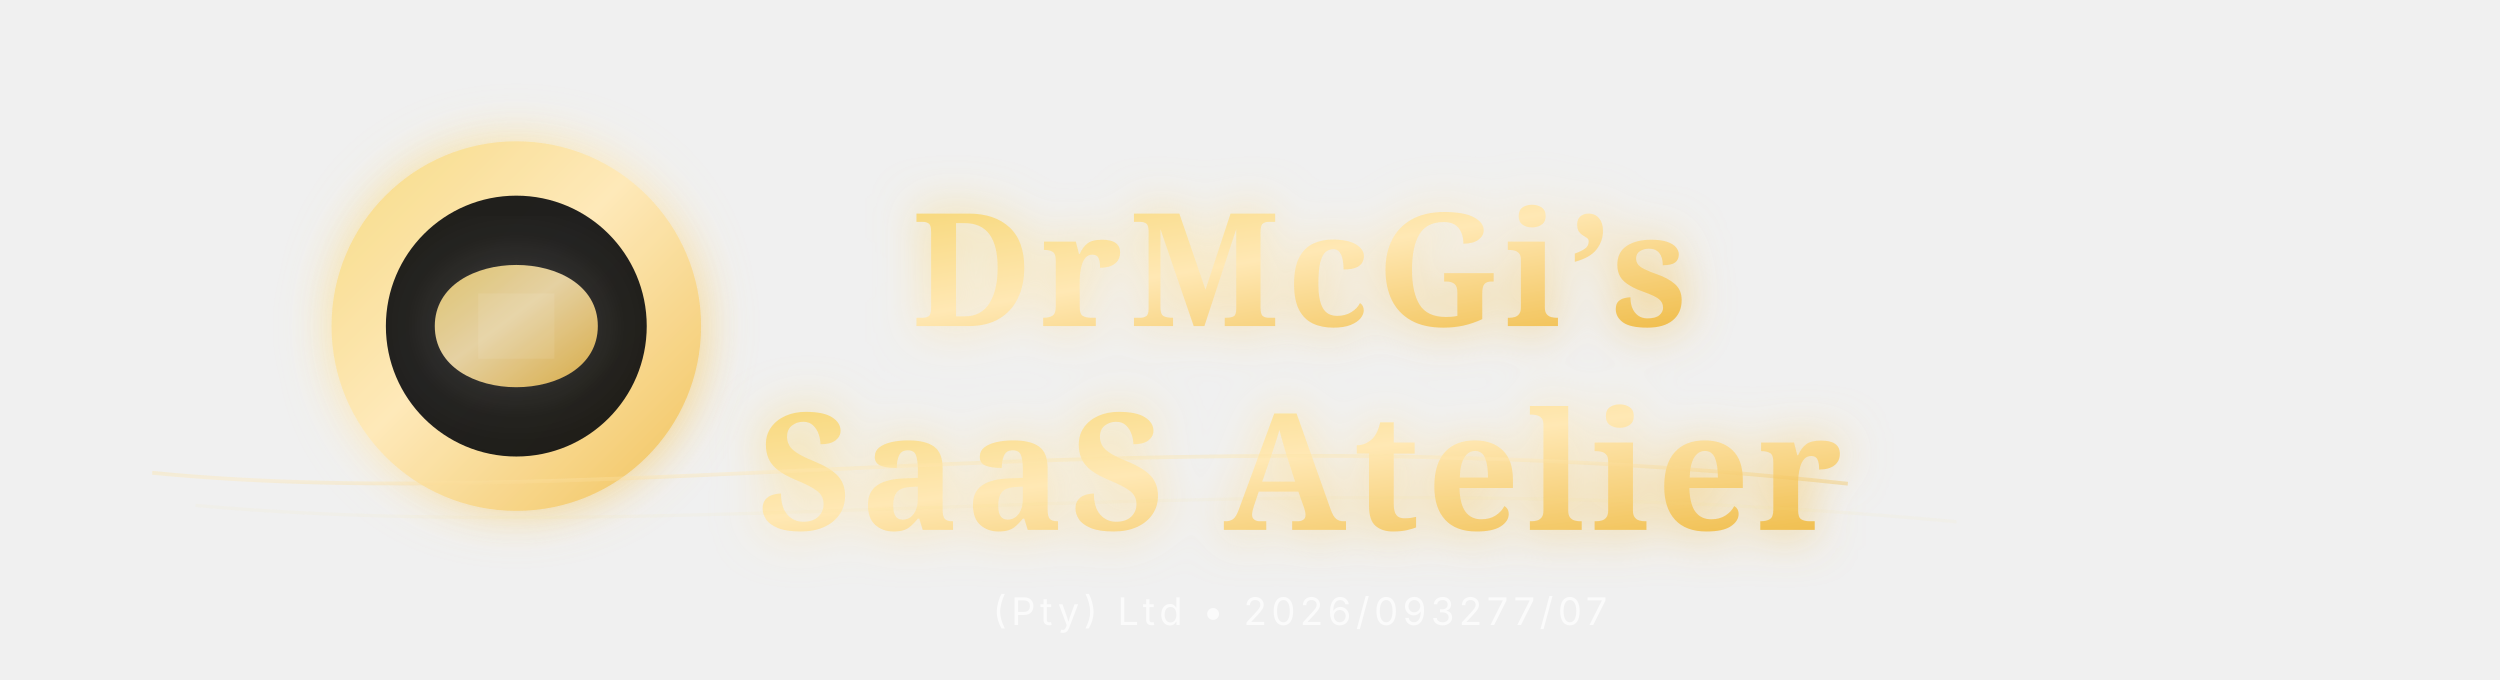
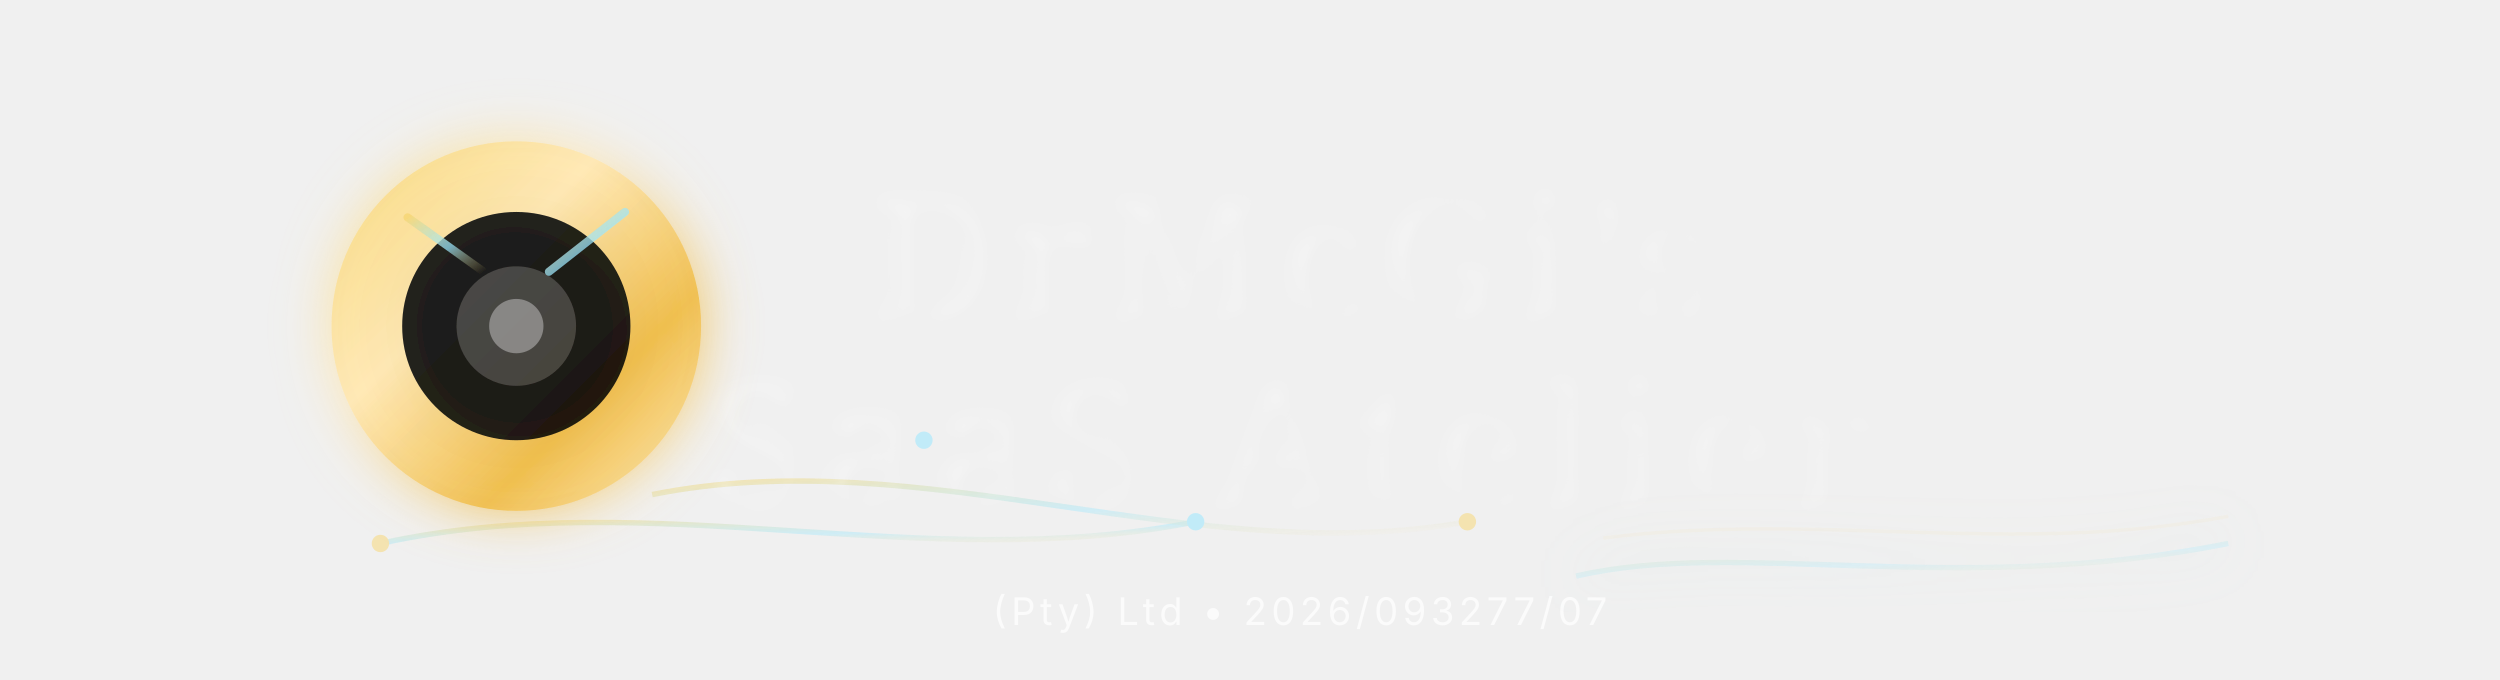
<svg xmlns="http://www.w3.org/2000/svg" viewBox="0 0 920 250" role="img" aria-label="DrMcGi’s SaaS Atelier logo">
  <defs>
    <linearGradient id="goldGrad" x1="0%" y1="0%" x2="100%" y2="100%">
      <stop offset="0%" stop-color="#f7d87b" />
-       <stop offset="45%" stop-color="#ffe8b4" />
-       <stop offset="100%" stop-color="#f0be4d" />
+       <stop offset="38%" stop-color="#ffe8b4" />
+       <stop offset="70%" stop-color="#f0be4d" />
+       <stop offset="100%" stop-color="#ffe8b4" />
+     </linearGradient>
+     <linearGradient id="accentGrad" x1="0%" y1="0%" x2="100%" y2="100%">
+       <stop offset="0%" stop-color="#f7d87b" stop-opacity="0.98" />
+       <stop offset="55%" stop-color="#9be7ff" stop-opacity="0.72" />
+       <stop offset="100%" stop-color="#f7d87b" stop-opacity="0.0" />
    </linearGradient>
    <filter id="glow" x="-60%" y="-60%" width="220%" height="220%">
-       <feGaussianBlur in="SourceGraphic" stdDeviation="9" result="BLUR" />
+       <feGaussianBlur in="SourceGraphic" stdDeviation="10" result="BLUR" />
      <feMerge>
        <feMergeNode in="BLUR" />
        <feMergeNode in="SourceGraphic" />
      </feMerge>
    </filter>
    <filter id="soft" x="-40%" y="-40%" width="200%" height="200%">
      <feGaussianBlur in="SourceAlpha" stdDeviation="12" result="BLUR" />
      <feFlood flood-color="#ffffff" flood-opacity="0.18" />
      <feComposite in2="BLUR" operator="in" />
      <feMerge>
        <feMergeNode />
        <feMergeNode in="SourceGraphic" />
      </feMerge>
    </filter>
+     <filter id="specular" x="-40%" y="-40%" width="200%" height="200%">
+       <feGaussianBlur in="SourceGraphic" stdDeviation="4" result="BLUR" />
+       <feSpecularLighting in="BLUR" surfaceScale="6" specularConstant="0.35" specularExponent="18" lighting-color="#fff">
+         <fePointLight x="200" y="-100" z="300" />
+       </feSpecularLighting>
+       <feComposite in2="BLUR" operator="in" />
+     </filter>
    <mask id="textMask">
      <rect width="100%" height="100%" fill="white" />
-       <text x="50%" y="48%" text-anchor="middle" font-family="Clash Display, Playfair Display, serif" font-weight="800" font-size="58" letter-spacing="0.04em" fill="black">
+       <text x="50%" y="46%" text-anchor="middle" font-family="Clash Display, Playfair Display, serif" font-weight="800" font-size="64" letter-spacing="0.04em" fill="black">
        DrMcGi’s
      </text>
-       <text x="50%" y="78%" text-anchor="middle" font-family="Clash Display, Playfair Display, serif" font-weight="800" font-size="60" letter-spacing="0.04em" fill="black">
+       <text x="50%" y="76%" text-anchor="middle" font-family="Clash Display, Playfair Display, serif" font-weight="800" font-size="62" letter-spacing="0.04em" fill="black">
        SaaS Atelier
      </text>
    </mask>
  </defs>
  <rect width="100%" height="100%" fill="transparent" />
-   <circle cx="190" cy="120" r="68" fill="url(#goldGrad)" filter="url(#glow)" opacity="0.92" />
-   <circle cx="190" cy="120" r="48" fill="#020409" opacity="0.88" />
-   <path d="M160 120 C160 90 220 90 220 120 C220 150 160 150 160 120 Z" fill="url(#goldGrad)" filter="url(#soft)" opacity="0.88" />
-   <path d="M176 108 L204 108 L204 132 L176 132 Z" fill="rgba(255,255,255,0.08)" />
+   <g opacity="0.55">
+     <path d="M140 200 C240 178 340 212 440 192" stroke="url(#accentGrad)" stroke-width="2" fill="none" />
+     <path d="M240 182 C340 162 440 210 540 192" stroke="url(#accentGrad)" stroke-width="2" fill="none" />
+     <circle cx="140" cy="200" r="3.2" fill="#f7d87b" />
+     <circle cx="440" cy="192" r="3.2" fill="#9be7ff" />
+     <circle cx="540" cy="192" r="3.2" fill="#f7d87b" />
+     <circle cx="340" cy="162" r="3.2" fill="#9be7ff" />
+   </g>
  <g filter="url(#glow)">
-     <text x="52%" y="48%" text-anchor="middle" font-family="Clash Display, Playfair Display, serif" font-weight="900" font-size="58" letter-spacing="0.045em" fill="url(#goldGrad)">
+     <circle cx="190" cy="120" r="68" fill="url(#goldGrad)" opacity="0.92" />
+     <circle cx="190" cy="120" r="42" fill="#020409" opacity="0.88" />
+     <circle cx="190" cy="120" r="22" fill="rgba(255,255,255,0.18)" />
+     <circle cx="190" cy="120" r="10" fill="rgba(255,255,255,0.35)" />
+     <path d="M178 100 L150 80" stroke="url(#accentGrad)" stroke-width="3" stroke-linecap="round" />
+     <path d="M202 100 L230 78" stroke="url(#accentGrad)" stroke-width="3" stroke-linecap="round" />
+   </g>
+   <g filter="url(#specular)">
+     <text x="52%" y="48%" text-anchor="middle" font-family="Clash Display, Playfair Display, serif" font-weight="900" font-size="64" letter-spacing="0.04em" fill="url(#goldGrad)" stroke="rgba(255,255,255,0.16)" stroke-width="0.8">
      DrMcGi’s
    </text>
-     <text x="52%" y="78%" text-anchor="middle" font-family="Clash Display, Playfair Display, serif" font-weight="900" font-size="60" letter-spacing="0.045em" fill="url(#goldGrad)">
+     <text x="52%" y="76%" text-anchor="middle" font-family="Clash Display, Playfair Display, serif" font-weight="900" font-size="66" letter-spacing="0.04em" fill="url(#goldGrad)" stroke="rgba(255,255,255,0.16)" stroke-width="0.8">
      SaaS Atelier
    </text>
  </g>
  <text x="52%" y="92%" text-anchor="middle" font-family="Neue Haas Grotesk, Inter, sans-serif" font-size="14" letter-spacing="0.12em" fill="#ffffff" fill-opacity="0.72">
    (Pty) Ltd • 2026/093277/07
  </text>
-   <g opacity="0.35" transform="translate(0, 10)">
-     <path d="M56 164 C220 180 420 140 680 168" stroke="url(#goldGrad)" stroke-width="1.4" fill="none" />
-     <path d="M72 176 C252 192 460 158 720 182" stroke="rgba(247,216,123,0.18)" stroke-width="1.2" fill="none" />
+   <g opacity="0.34" filter="url(#glow)">
+     <path d="M580 212 C640 198 720 220 820 200" stroke="url(#accentGrad)" stroke-width="2" fill="none" />
+     <path d="M590 198 C670 188 740 205 820 190" stroke="rgba(247,216,123,0.22)" stroke-width="1.3" fill="none" />
  </g>
</svg>
